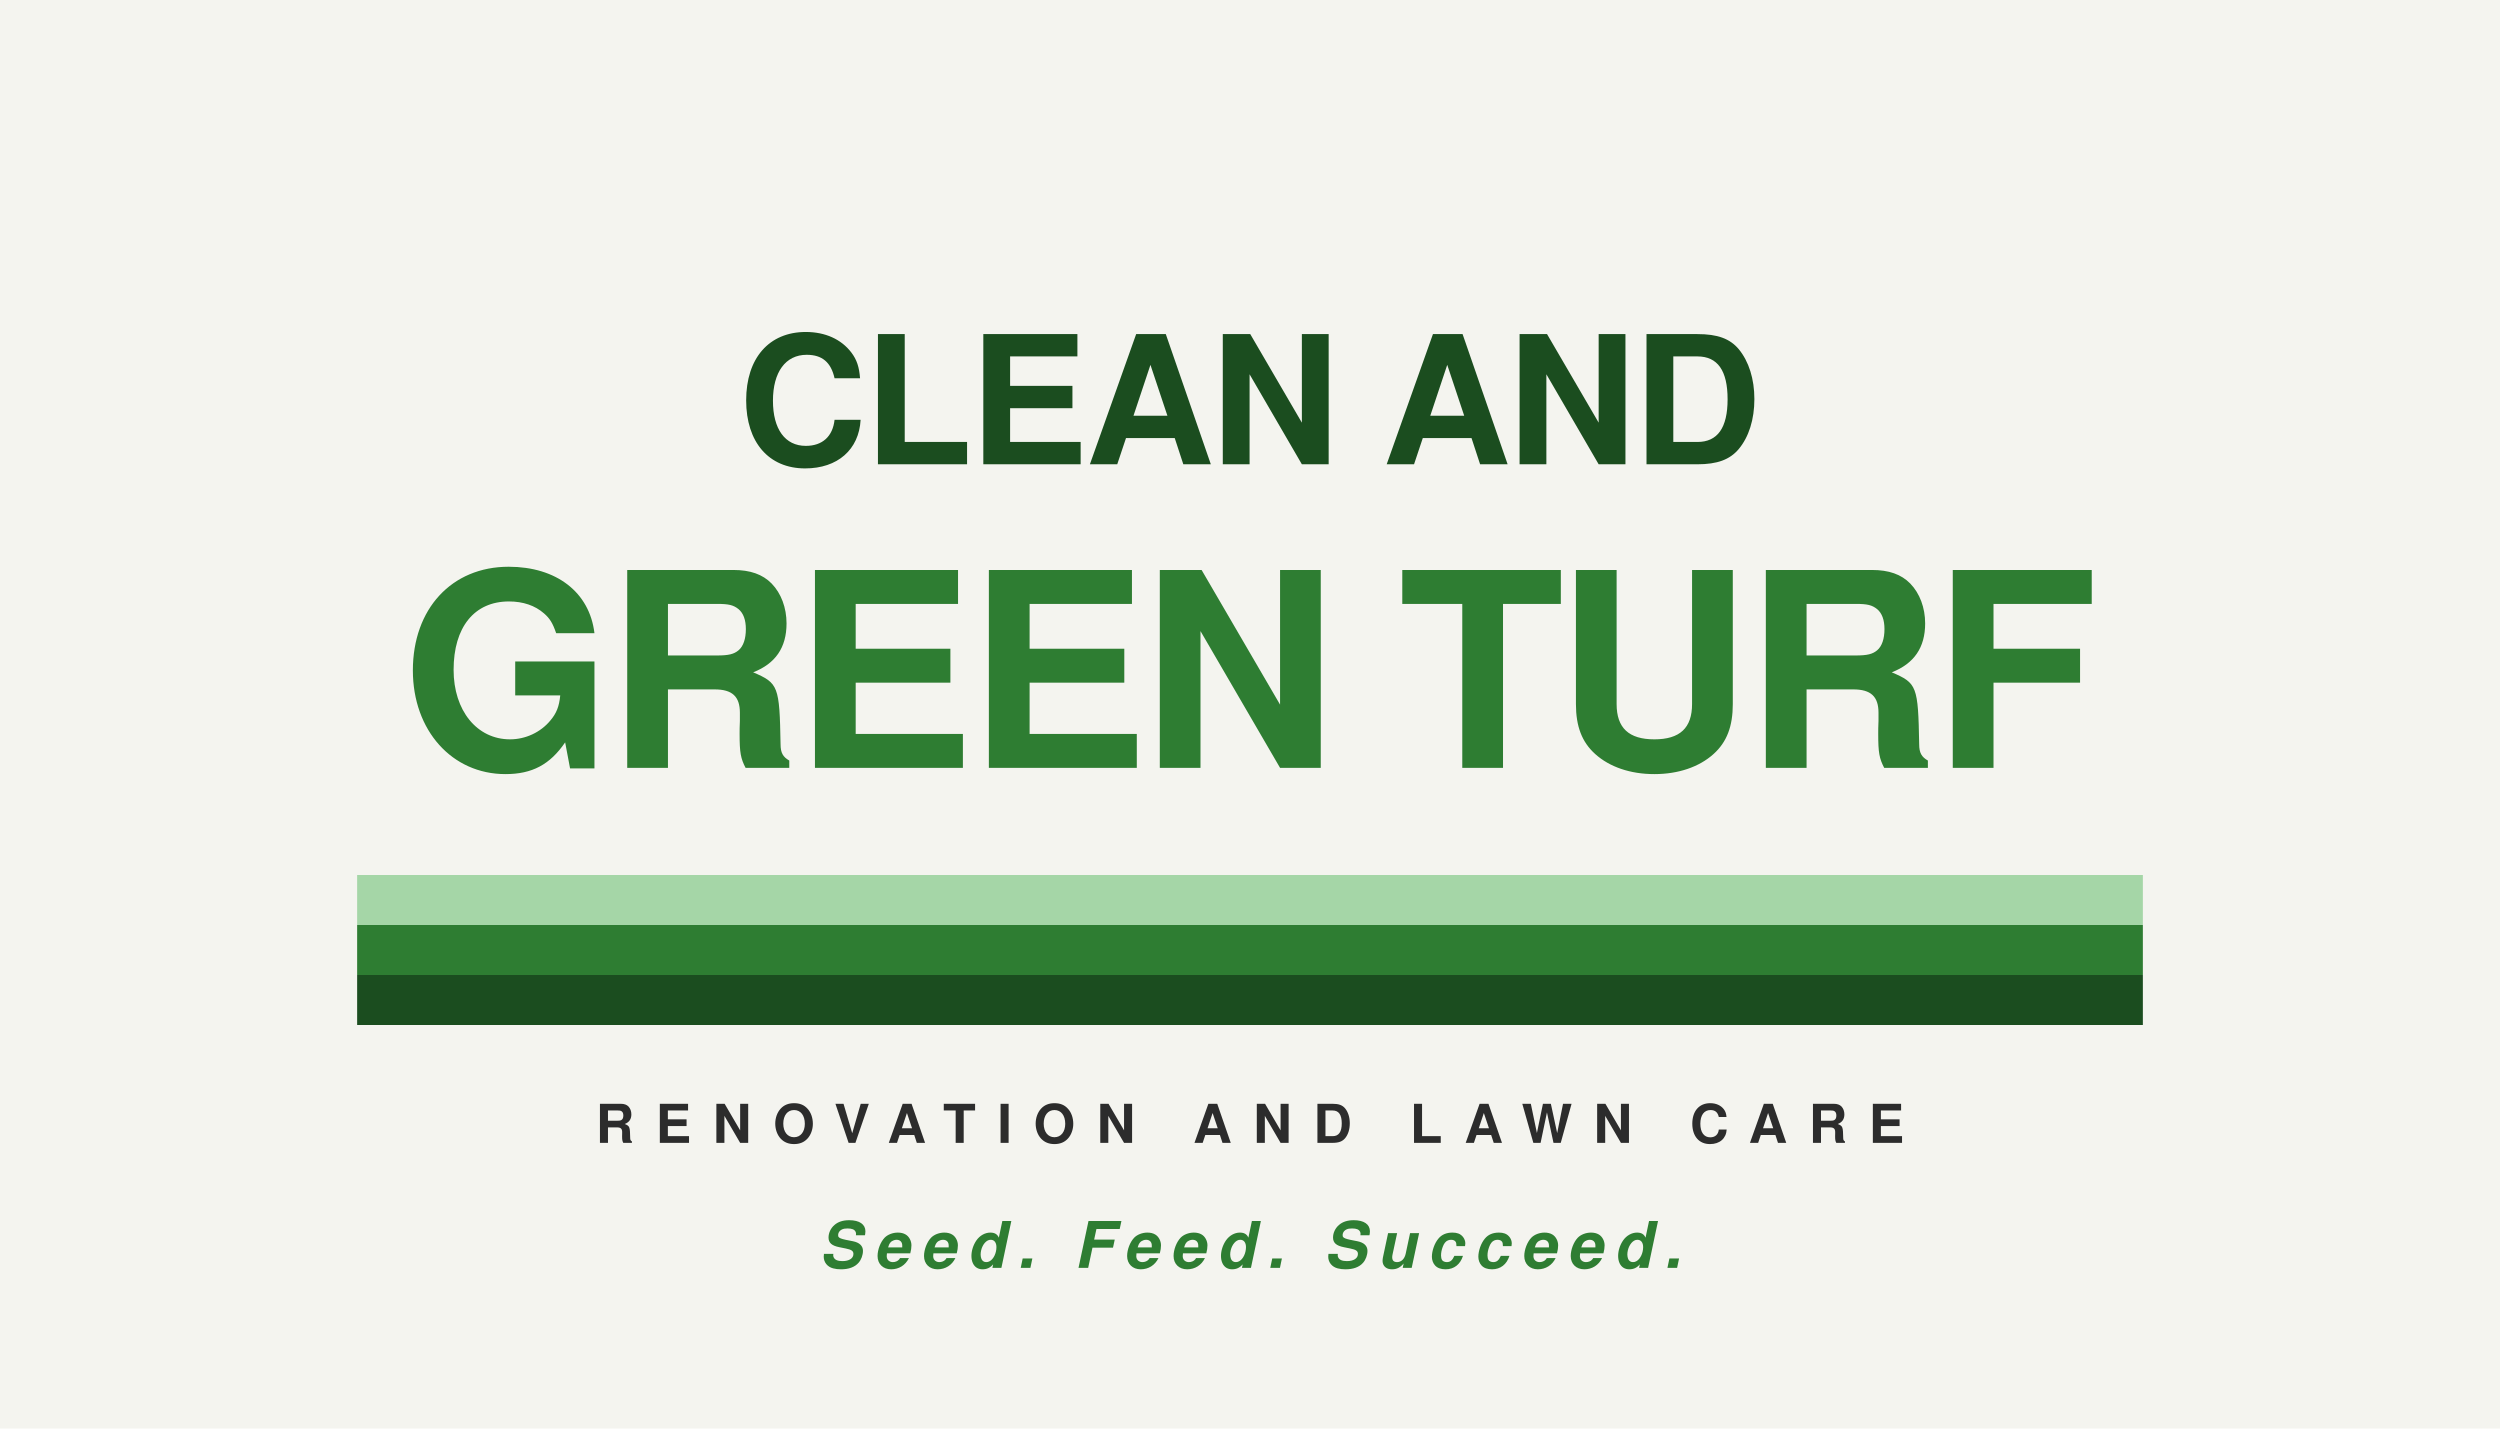
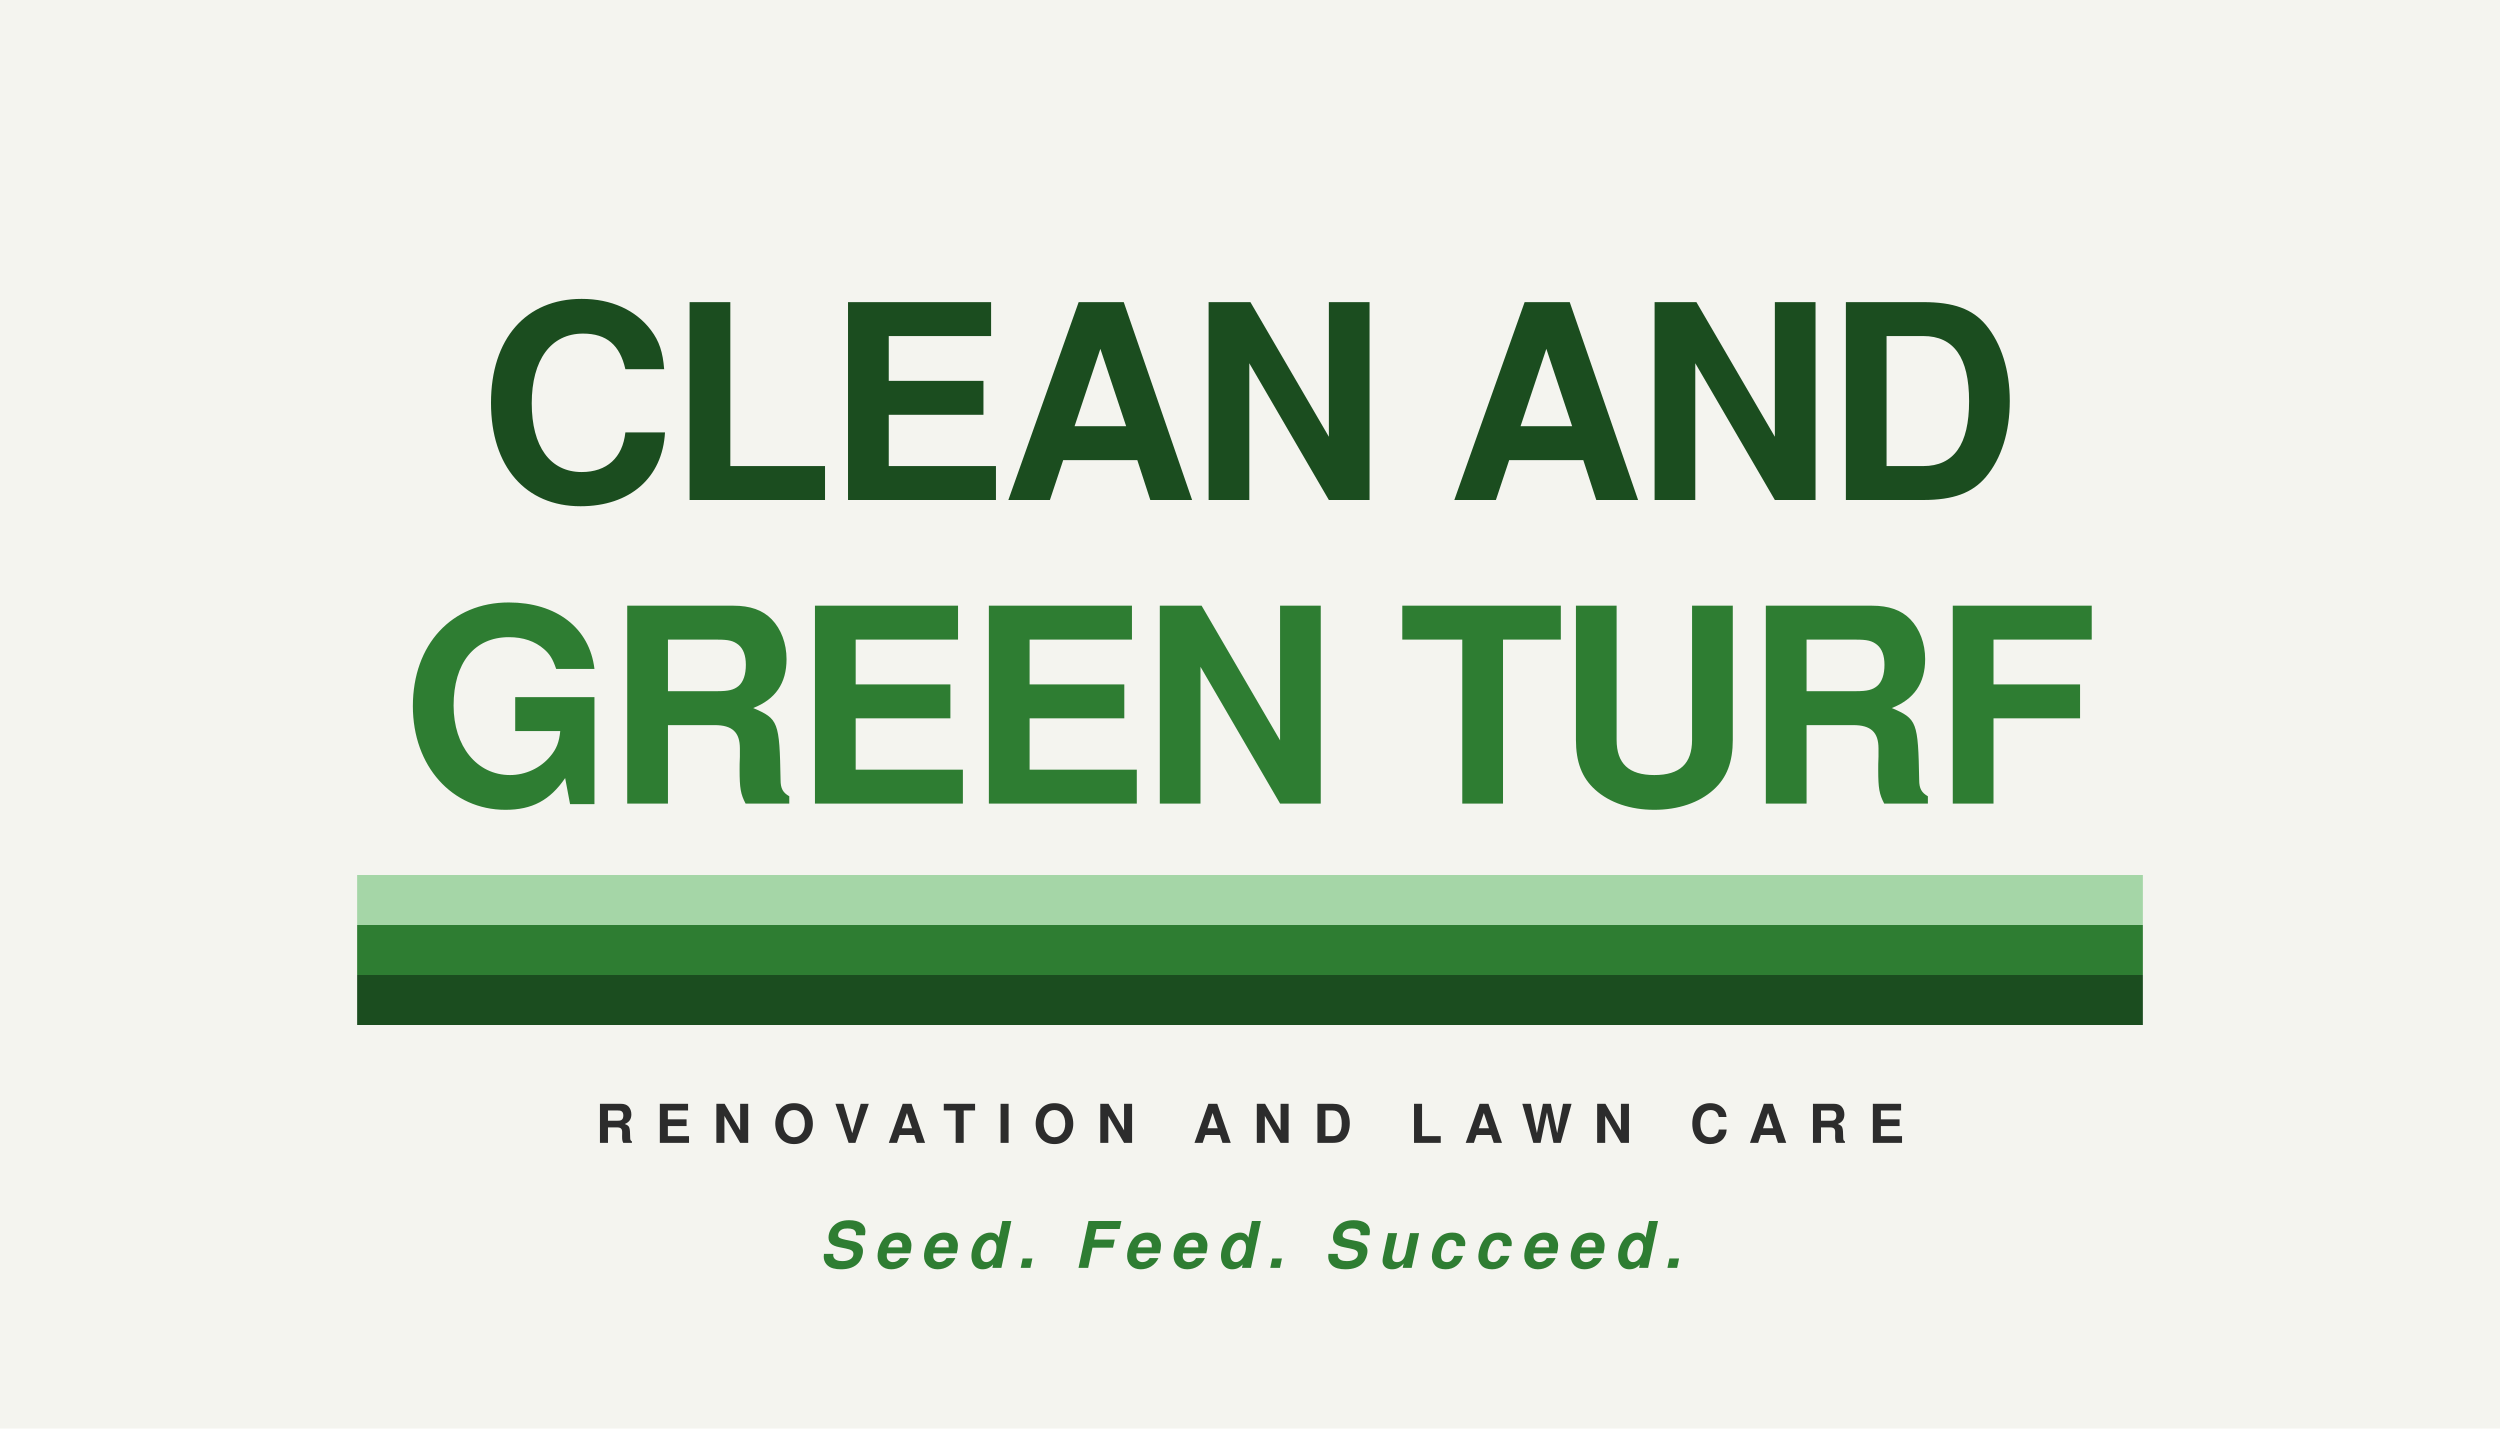
<svg xmlns="http://www.w3.org/2000/svg" viewBox="0 0 700 400">
  <rect width="700" height="400" fill="#F4F4EF" />
-   <text x="350" y="130" text-anchor="middle" font-family="Helvetica, Arial, sans-serif" font-size="50" font-weight="900" fill="#1B4D1F" letter-spacing="-1">CLEAN AND</text>
-   <text x="350" y="215" text-anchor="middle" font-family="Helvetica, Arial, sans-serif" font-size="76" font-weight="900" fill="#2E7D32" letter-spacing="-2">GREEN TURF</text>
+   <text x="350" y="140" text-anchor="middle" font-family="Helvetica, Arial, sans-serif" font-size="76" font-weight="900" fill="#1B4D1F" letter-spacing="-2">CLEAN AND</text>
+   <text x="350" y="225" text-anchor="middle" font-family="Helvetica, Arial, sans-serif" font-size="76" font-weight="900" fill="#2E7D32" letter-spacing="-2">GREEN TURF</text>
  <rect x="100" y="245" width="500" height="14" fill="#A5D6A7" />
  <rect x="100" y="259" width="500" height="14" fill="#2E7D32" />
  <rect x="100" y="273" width="500" height="14" fill="#1B4D1F" />
  <text x="350" y="320" text-anchor="middle" font-family="Helvetica, Arial, sans-serif" font-size="15" font-weight="700" letter-spacing="6" fill="#2C2C2C">RENOVATION AND LAWN CARE</text>
  <text x="350" y="355" text-anchor="middle" font-family="Helvetica, Arial, sans-serif" font-style="italic" font-size="18" font-weight="700" letter-spacing="3" fill="#2E7D32">Seed.  Feed.  Succeed.</text>
</svg>
